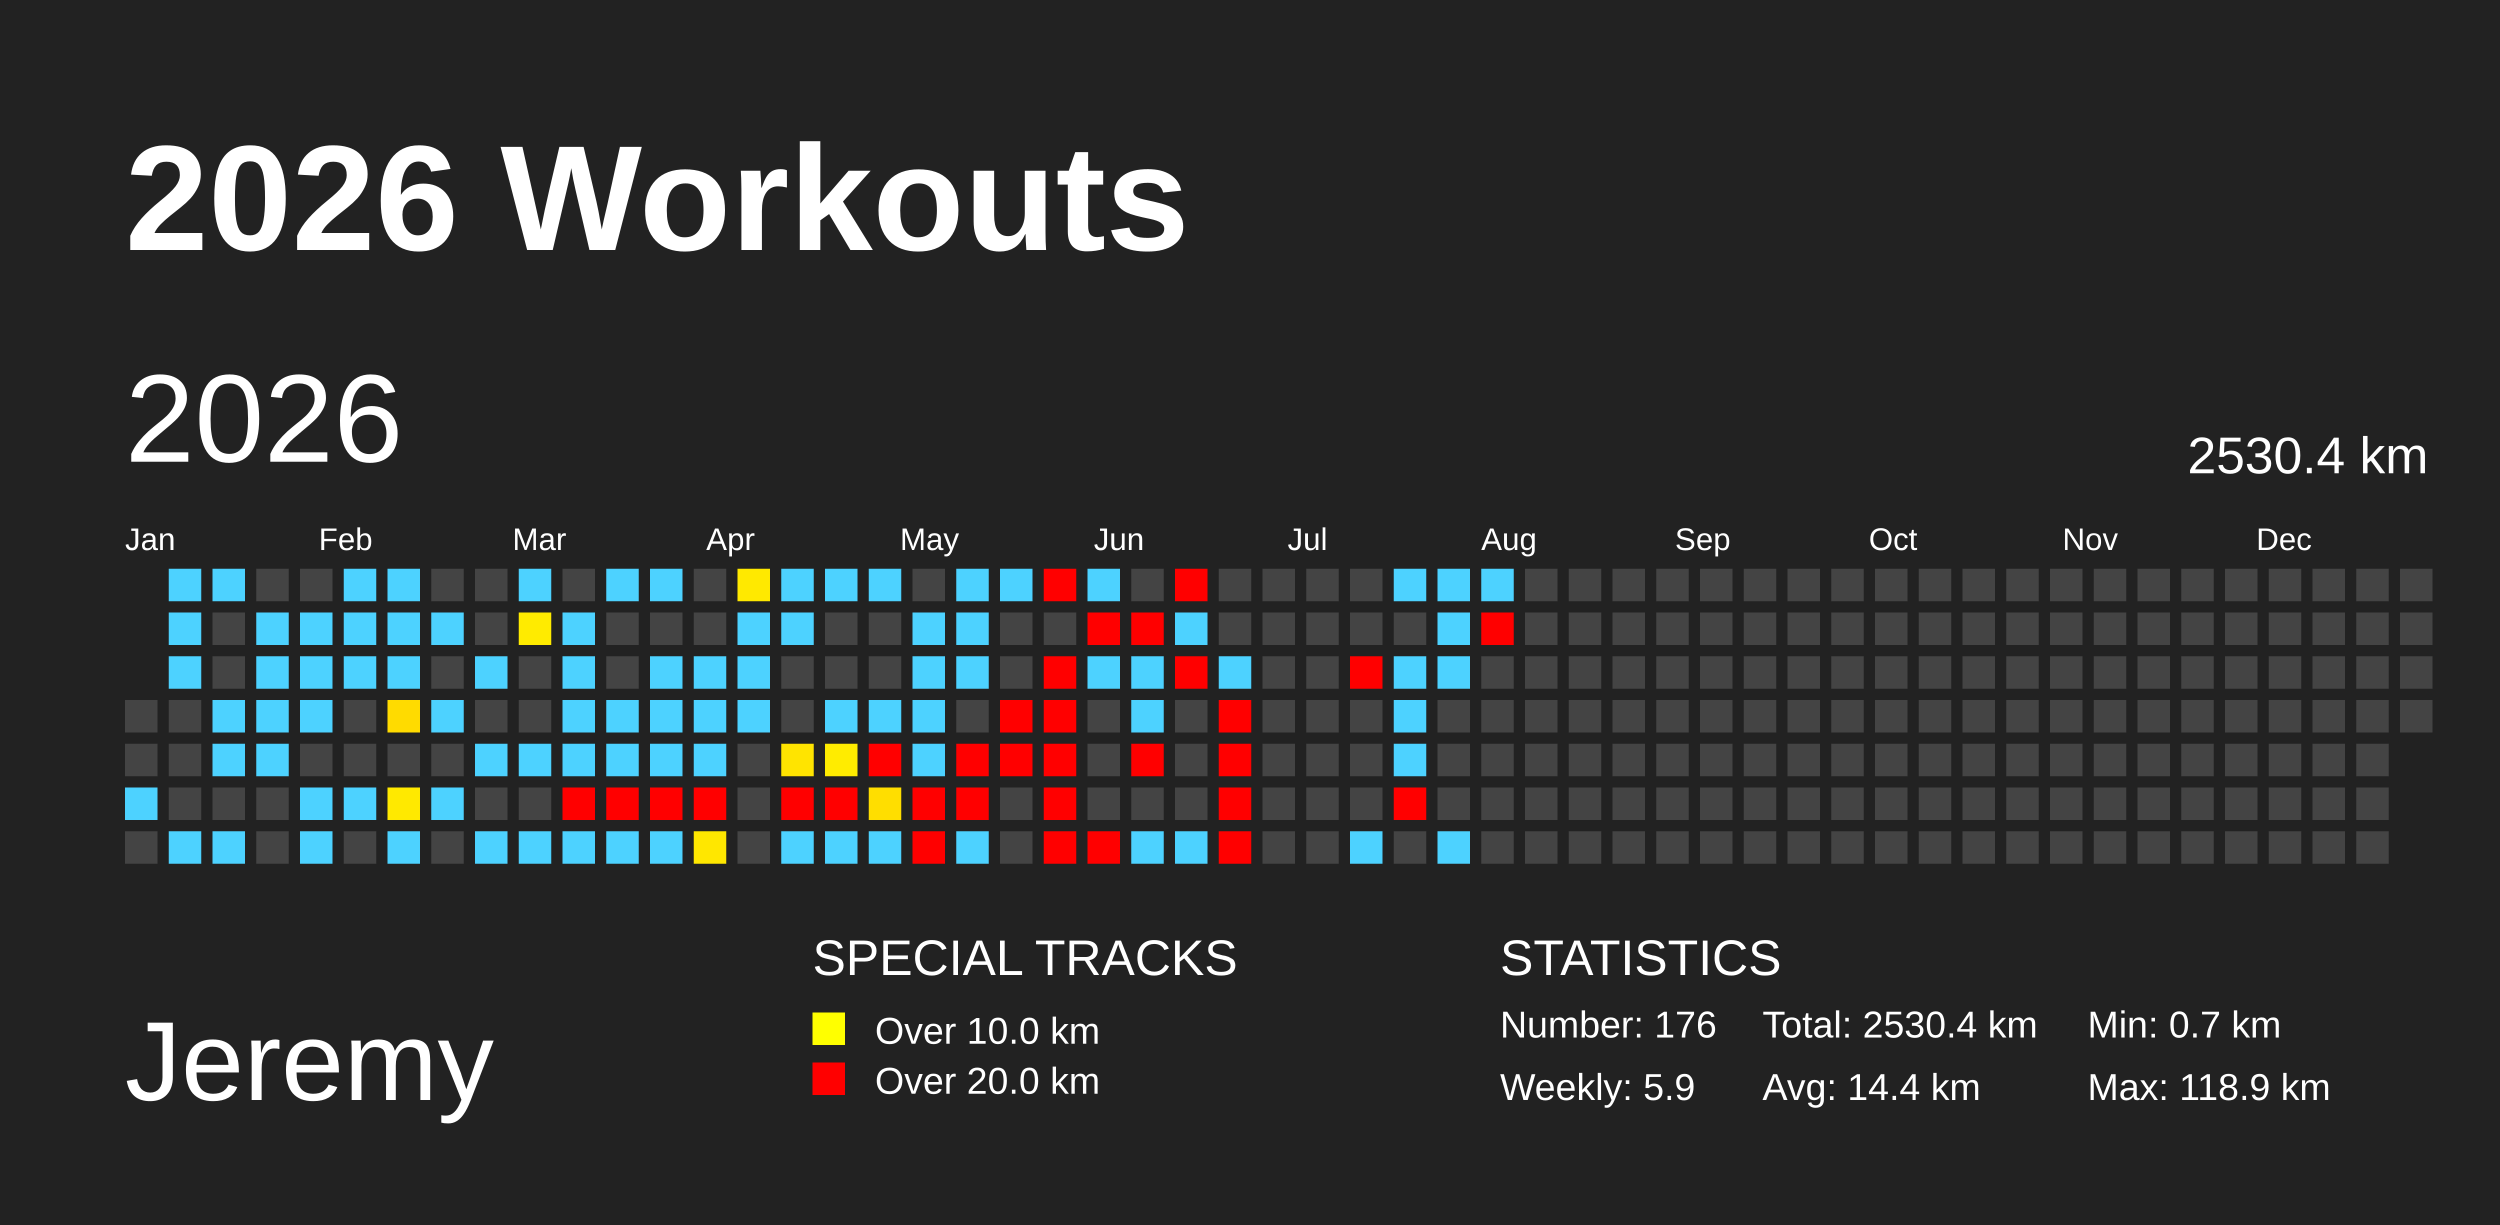
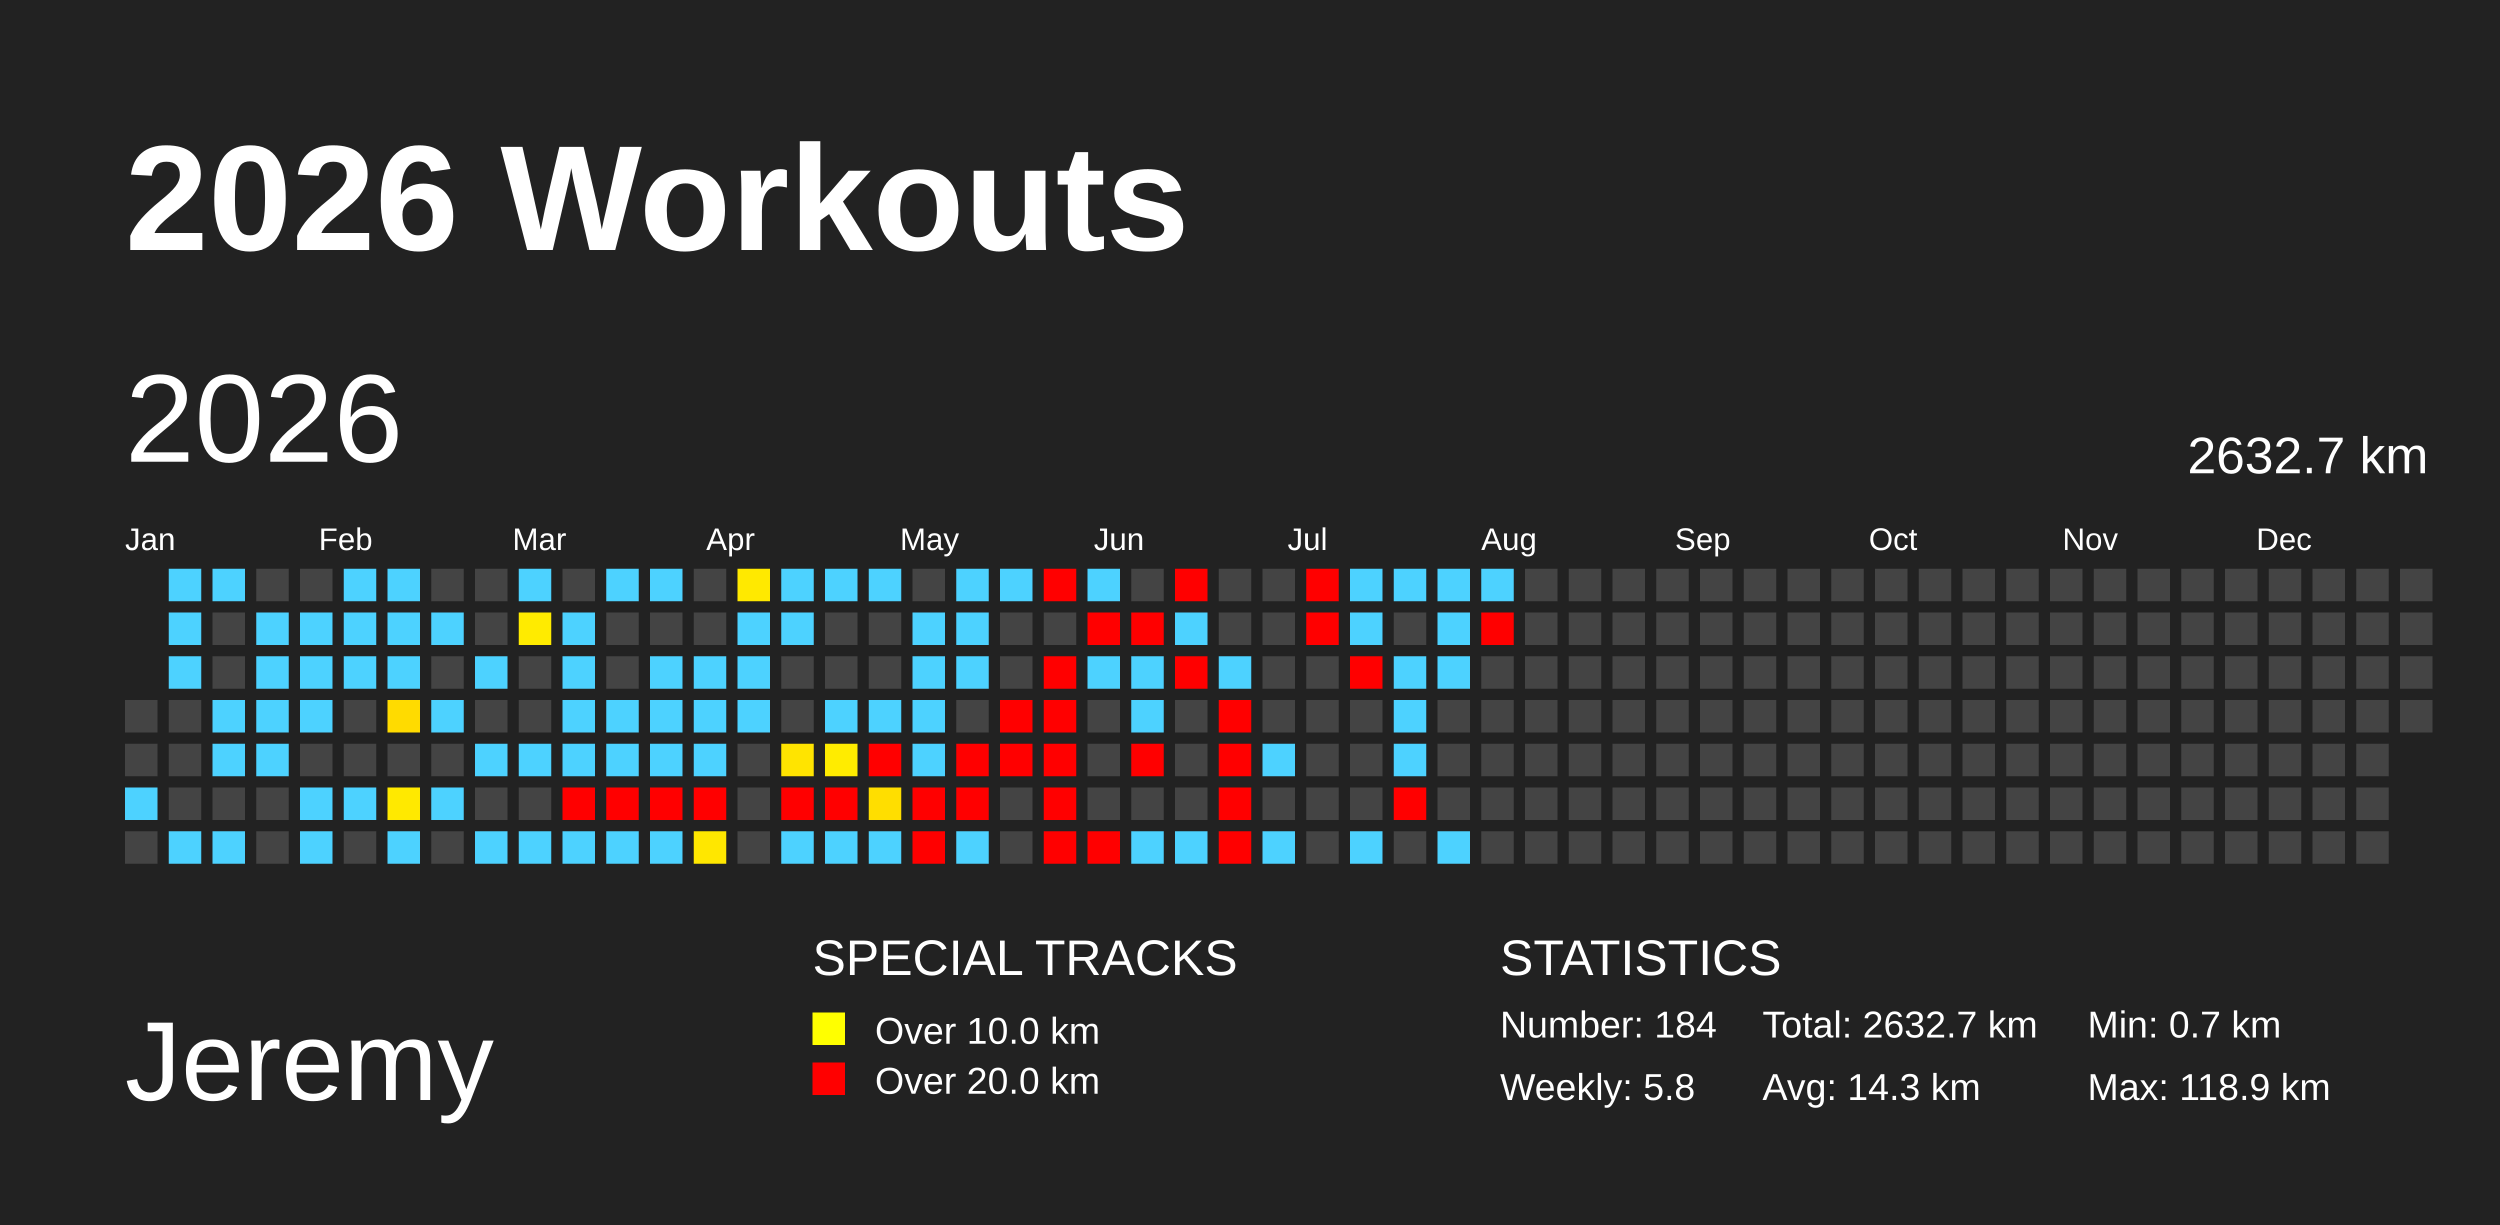
<svg xmlns="http://www.w3.org/2000/svg" baseProfile="full" height="98mm" version="1.1" viewBox="0,0,200,98" width="200mm">
  <defs>
    <pattern height="2" id="indoor-stripe" patternUnits="userSpaceOnUse" width="2">
      <line stroke="white" stroke-opacity="0.45" stroke-width="0.5" x1="0" x2="2" y1="2" y2="0" />
    </pattern>
  </defs>
  <rect fill="#222222" height="98" width="200" x="0" y="0" />
  <text fill="#FFFFFF" style="font-size:12px; font-family:Arial; font-weight:bold;" x="10" y="20">2026 Workouts</text>
  <text fill="#FFFFFF" style="font-size:9px; font-family:Arial" x="10" y="88">Jeremy</text>
  <text fill="#FFFFFF" style="font-size:4px; font-family:Arial" x="65" y="78">SPECIAL TRACKS</text>
  <rect fill="yellow" height="2.6" width="2.6" x="65" y="81" />
  <text fill="#FFFFFF" style="font-size:3px; font-family:Arial" x="70" y="83.5">Over 10.0 km</text>
  <rect fill="red" height="2.6" width="2.6" x="65" y="85" />
  <text fill="#FFFFFF" style="font-size:3px; font-family:Arial" x="70" y="87.5">Over 20.0 km</text>
  <text fill="#FFFFFF" style="font-size:4px; font-family:Arial" x="120" y="78">STATISTICS</text>
-   <text fill="#FFFFFF" style="font-size:3px; font-family:Arial" x="120" y="83">Number: 176</text>
-   <text fill="#FFFFFF" style="font-size:3px; font-family:Arial" x="120" y="88">Weekly: 5.9</text>
-   <text fill="#FFFFFF" style="font-size:3px; font-family:Arial" x="141" y="83">Total: 2530.4 km</text>
-   <text fill="#FFFFFF" style="font-size:3px; font-family:Arial" x="141" y="88">Avg: 14.4 km</text>
+   <text fill="#FFFFFF" style="font-size:3px; font-family:Arial" x="120" y="83">Number: 184</text>
+   <text fill="#FFFFFF" style="font-size:3px; font-family:Arial" x="120" y="88">Weekly: 5.8</text>
+   <text fill="#FFFFFF" style="font-size:3px; font-family:Arial" x="141" y="83">Total: 2632.7 km</text>
+   <text fill="#FFFFFF" style="font-size:3px; font-family:Arial" x="141" y="88">Avg: 14.3 km</text>
  <text fill="#FFFFFF" style="font-size:3px; font-family:Arial" x="167" y="83">Min: 0.7 km</text>
  <text fill="#FFFFFF" style="font-size:3px; font-family:Arial" x="167" y="88">Max: 118.9 km</text>
  <text dominant-baseline="hanging" fill="#FFFFFF" style="font-size:10.0px; font-family:Arial;" x="10" y="30">2026</text>
-   <text dominant-baseline="hanging" fill="#FFFFFF" style="font-size:4.125px; font-family:Arial;" x="175" y="35">2530.4 km</text>
+   <text dominant-baseline="hanging" fill="#FFFFFF" style="font-size:4.125px; font-family:Arial;" x="175" y="35">2632.7 km</text>
  <text fill="#FFFFFF" style="font-size:2.5px; font-family:Arial" x="10.0" y="44">Jan</text>
  <text fill="#FFFFFF" style="font-size:2.5px; font-family:Arial" x="25.5" y="44">Feb</text>
  <text fill="#FFFFFF" style="font-size:2.5px; font-family:Arial" x="41.0" y="44">Mar</text>
  <text fill="#FFFFFF" style="font-size:2.5px; font-family:Arial" x="56.5" y="44">Apr</text>
  <text fill="#FFFFFF" style="font-size:2.5px; font-family:Arial" x="72.0" y="44">May</text>
  <text fill="#FFFFFF" style="font-size:2.5px; font-family:Arial" x="87.5" y="44">Jun</text>
  <text fill="#FFFFFF" style="font-size:2.5px; font-family:Arial" x="103.0" y="44">Jul</text>
  <text fill="#FFFFFF" style="font-size:2.5px; font-family:Arial" x="118.5" y="44">Aug</text>
  <text fill="#FFFFFF" style="font-size:2.5px; font-family:Arial" x="134.0" y="44">Sep</text>
  <text fill="#FFFFFF" style="font-size:2.5px; font-family:Arial" x="149.5" y="44">Oct</text>
  <text fill="#FFFFFF" style="font-size:2.5px; font-family:Arial" x="165.0" y="44">Nov</text>
  <text fill="#FFFFFF" style="font-size:2.5px; font-family:Arial" x="180.5" y="44">Dec</text>
  <rect fill="#444444" height="2.6" width="2.6" x="10.0" y="56.0" />
  <rect fill="#444444" height="2.6" width="2.6" x="10.0" y="59.5" />
  <rect fill="#4dd2ff" height="2.6" width="2.6" x="10.0" y="63.0" />
  <rect fill="#444444" height="2.6" width="2.6" x="10.0" y="66.5" />
  <rect fill="#4dd2ff" height="2.6" width="2.6" x="13.5" y="45.5" />
  <rect fill="#4dd2ff" height="2.6" width="2.6" x="13.5" y="49.0" />
  <rect fill="#4dd2ff" height="2.6" width="2.6" x="13.5" y="52.5" />
  <rect fill="#444444" height="2.6" width="2.6" x="13.5" y="56.0" />
  <rect fill="#444444" height="2.6" width="2.6" x="13.5" y="59.5" />
  <rect fill="#444444" height="2.6" width="2.6" x="13.5" y="63.0" />
  <rect fill="#4dd2ff" height="2.6" width="2.6" x="13.5" y="66.5" />
  <rect fill="#4dd2ff" height="2.6" width="2.6" x="17.0" y="45.5" />
  <rect fill="#444444" height="2.6" width="2.6" x="17.0" y="49.0" />
  <rect fill="#444444" height="2.6" width="2.6" x="17.0" y="52.5" />
  <rect fill="#4dd2ff" height="2.6" width="2.6" x="17.0" y="56.0" />
  <rect fill="#4dd2ff" height="2.6" width="2.6" x="17.0" y="59.5" />
  <rect fill="#444444" height="2.6" width="2.6" x="17.0" y="63.0" />
  <rect fill="#4dd2ff" height="2.6" width="2.6" x="17.0" y="66.5" />
  <rect fill="#444444" height="2.6" width="2.6" x="20.5" y="45.5" />
  <rect fill="#4dd2ff" height="2.6" width="2.6" x="20.5" y="49.0" />
  <rect fill="#4dd2ff" height="2.6" width="2.6" x="20.5" y="52.5" />
  <rect fill="#4dd2ff" height="2.6" width="2.6" x="20.5" y="56.0" />
  <rect fill="#4dd2ff" height="2.6" width="2.6" x="20.5" y="59.5" />
  <rect fill="#444444" height="2.6" width="2.6" x="20.5" y="63.0" />
  <rect fill="#444444" height="2.6" width="2.6" x="20.5" y="66.5" />
  <rect fill="#444444" height="2.6" width="2.6" x="24.0" y="45.5" />
  <rect fill="#4dd2ff" height="2.6" width="2.6" x="24.0" y="49.0" />
  <rect fill="#4dd2ff" height="2.6" width="2.6" x="24.0" y="52.5" />
  <rect fill="#4dd2ff" height="2.6" width="2.6" x="24.0" y="56.0" />
  <rect fill="#444444" height="2.6" width="2.6" x="24.0" y="59.5" />
  <rect fill="#4dd2ff" height="2.6" width="2.6" x="24.0" y="63.0" />
  <rect fill="#4dd2ff" height="2.6" width="2.6" x="24.0" y="66.5" />
  <rect fill="#4dd2ff" height="2.6" width="2.6" x="27.5" y="45.5" />
  <rect fill="#4dd2ff" height="2.6" width="2.6" x="27.5" y="49.0" />
  <rect fill="#4dd2ff" height="2.6" width="2.6" x="27.5" y="52.5" />
  <rect fill="#444444" height="2.6" width="2.6" x="27.5" y="56.0" />
  <rect fill="#444444" height="2.6" width="2.6" x="27.5" y="59.5" />
  <rect fill="#4dd2ff" height="2.6" width="2.6" x="27.5" y="63.0" />
  <rect fill="#444444" height="2.6" width="2.6" x="27.5" y="66.5" />
  <rect fill="#4dd2ff" height="2.6" width="2.6" x="31.0" y="45.5" />
  <rect fill="#4dd2ff" height="2.6" width="2.6" x="31.0" y="49.0" />
  <rect fill="#4dd2ff" height="2.6" width="2.6" x="31.0" y="52.5" />
  <rect fill="#ffdb00" height="2.6" width="2.6" x="31.0" y="56.0" />
  <rect fill="#444444" height="2.6" width="2.6" x="31.0" y="59.5" />
  <rect fill="#ffe900" height="2.6" width="2.6" x="31.0" y="63.0" />
  <rect fill="#4dd2ff" height="2.6" width="2.6" x="31.0" y="66.5" />
  <rect fill="#444444" height="2.6" width="2.6" x="34.5" y="45.5" />
  <rect fill="#4dd2ff" height="2.6" width="2.6" x="34.5" y="49.0" />
  <rect fill="#444444" height="2.6" width="2.6" x="34.5" y="52.5" />
  <rect fill="#4dd2ff" height="2.6" width="2.6" x="34.5" y="56.0" />
  <rect fill="#444444" height="2.6" width="2.6" x="34.5" y="59.5" />
  <rect fill="#4dd2ff" height="2.6" width="2.6" x="34.5" y="63.0" />
  <rect fill="#444444" height="2.6" width="2.6" x="34.5" y="66.5" />
  <rect fill="#444444" height="2.6" width="2.6" x="38.0" y="45.5" />
  <rect fill="#444444" height="2.6" width="2.6" x="38.0" y="49.0" />
  <rect fill="#4dd2ff" height="2.6" width="2.6" x="38.0" y="52.5" />
  <rect fill="#444444" height="2.6" width="2.6" x="38.0" y="56.0" />
  <rect fill="#4dd2ff" height="2.6" width="2.6" x="38.0" y="59.5" />
  <rect fill="#444444" height="2.6" width="2.6" x="38.0" y="63.0" />
  <rect fill="#4dd2ff" height="2.6" width="2.6" x="38.0" y="66.5" />
  <rect fill="#4dd2ff" height="2.6" width="2.6" x="41.5" y="45.5" />
  <rect fill="#ffeb00" height="2.6" width="2.6" x="41.5" y="49.0" />
  <rect fill="#444444" height="2.6" width="2.6" x="41.5" y="52.5" />
  <rect fill="#444444" height="2.6" width="2.6" x="41.5" y="56.0" />
  <rect fill="#4dd2ff" height="2.6" width="2.6" x="41.5" y="59.5" />
  <rect fill="#444444" height="2.6" width="2.6" x="41.5" y="63.0" />
  <rect fill="#4dd2ff" height="2.6" width="2.6" x="41.5" y="66.5" />
  <rect fill="#444444" height="2.6" width="2.6" x="45.0" y="45.5" />
  <rect fill="#4dd2ff" height="2.6" width="2.6" x="45.0" y="49.0" />
  <rect fill="#4dd2ff" height="2.6" width="2.6" x="45.0" y="52.5" />
  <rect fill="#4dd2ff" height="2.6" width="2.6" x="45.0" y="56.0" />
  <rect fill="#4dd2ff" height="2.6" width="2.6" x="45.0" y="59.5" />
  <rect fill="red" height="2.6" width="2.6" x="45.0" y="63.0" />
  <rect fill="#4dd2ff" height="2.6" width="2.6" x="45.0" y="66.5" />
  <rect fill="#4dd2ff" height="2.6" width="2.6" x="48.5" y="45.5" />
  <rect fill="#444444" height="2.6" width="2.6" x="48.5" y="49.0" />
  <rect fill="#444444" height="2.6" width="2.6" x="48.5" y="52.5" />
  <rect fill="#4dd2ff" height="2.6" width="2.6" x="48.5" y="56.0" />
  <rect fill="#4dd2ff" height="2.6" width="2.6" x="48.5" y="59.5" />
  <rect fill="red" height="2.6" width="2.6" x="48.5" y="63.0" />
  <rect fill="#4dd2ff" height="2.6" width="2.6" x="48.5" y="66.5" />
  <rect fill="#4dd2ff" height="2.6" width="2.6" x="52.0" y="45.5" />
  <rect fill="#444444" height="2.6" width="2.6" x="52.0" y="49.0" />
  <rect fill="#4dd2ff" height="2.6" width="2.6" x="52.0" y="52.5" />
  <rect fill="#4dd2ff" height="2.6" width="2.6" x="52.0" y="56.0" />
  <rect fill="#4dd2ff" height="2.6" width="2.6" x="52.0" y="59.5" />
  <rect fill="red" height="2.6" width="2.6" x="52.0" y="63.0" />
  <rect fill="#4dd2ff" height="2.6" width="2.6" x="52.0" y="66.5" />
  <rect fill="#444444" height="2.6" width="2.6" x="55.5" y="45.5" />
  <rect fill="#444444" height="2.6" width="2.6" x="55.5" y="49.0" />
  <rect fill="#4dd2ff" height="2.6" width="2.6" x="55.5" y="52.5" />
  <rect fill="#4dd2ff" height="2.6" width="2.6" x="55.5" y="56.0" />
  <rect fill="#4dd2ff" height="2.6" width="2.6" x="55.5" y="59.5" />
  <rect fill="red" height="2.6" width="2.6" x="55.5" y="63.0" />
  <rect fill="#ffe700" height="2.6" width="2.6" x="55.5" y="66.5" />
  <rect fill="#ffe900" height="2.6" width="2.6" x="59.0" y="45.5" />
  <rect fill="#4dd2ff" height="2.6" width="2.6" x="59.0" y="49.0" />
  <rect fill="#4dd2ff" height="2.6" width="2.6" x="59.0" y="52.5" />
  <rect fill="#4dd2ff" height="2.6" width="2.6" x="59.0" y="56.0" />
  <rect fill="#444444" height="2.6" width="2.6" x="59.0" y="59.5" />
  <rect fill="#444444" height="2.6" width="2.6" x="59.0" y="63.0" />
  <rect fill="#444444" height="2.6" width="2.6" x="59.0" y="66.5" />
  <rect fill="#4dd2ff" height="2.6" width="2.6" x="62.5" y="45.5" />
  <rect fill="#4dd2ff" height="2.6" width="2.6" x="62.5" y="49.0" />
  <rect fill="#444444" height="2.6" width="2.6" x="62.5" y="52.5" />
  <rect fill="#444444" height="2.6" width="2.6" x="62.5" y="56.0" />
  <rect fill="#ffe400" height="2.6" width="2.6" x="62.5" y="59.5" />
  <rect fill="red" height="2.6" width="2.6" x="62.5" y="63.0" />
  <rect fill="#4dd2ff" height="2.6" width="2.6" x="62.5" y="66.5" />
  <rect fill="#4dd2ff" height="2.6" width="2.6" x="66.0" y="45.5" />
  <rect fill="#444444" height="2.6" width="2.6" x="66.0" y="49.0" />
  <rect fill="#444444" height="2.6" width="2.6" x="66.0" y="52.5" />
  <rect fill="#4dd2ff" height="2.6" width="2.6" x="66.0" y="56.0" />
  <rect fill="#ffec00" height="2.6" width="2.6" x="66.0" y="59.5" />
  <rect fill="red" height="2.6" width="2.6" x="66.0" y="63.0" />
  <rect fill="#4dd2ff" height="2.6" width="2.6" x="66.0" y="66.5" />
  <rect fill="#4dd2ff" height="2.6" width="2.6" x="69.5" y="45.5" />
  <rect fill="#444444" height="2.6" width="2.6" x="69.5" y="49.0" />
  <rect fill="#444444" height="2.6" width="2.6" x="69.5" y="52.5" />
  <rect fill="#4dd2ff" height="2.6" width="2.6" x="69.5" y="56.0" />
  <rect fill="red" height="2.6" width="2.6" x="69.5" y="59.5" />
  <rect fill="#ffde00" height="2.6" width="2.6" x="69.5" y="63.0" />
  <rect fill="#4dd2ff" height="2.6" width="2.6" x="69.5" y="66.5" />
  <rect fill="#444444" height="2.6" width="2.6" x="73.0" y="45.5" />
  <rect fill="#4dd2ff" height="2.6" width="2.6" x="73.0" y="49.0" />
  <rect fill="#4dd2ff" height="2.6" width="2.6" x="73.0" y="52.5" />
  <rect fill="#4dd2ff" height="2.6" width="2.6" x="73.0" y="56.0" />
  <rect fill="#4dd2ff" height="2.6" width="2.6" x="73.0" y="59.5" />
  <rect fill="red" height="2.6" width="2.6" x="73.0" y="63.0" />
  <rect fill="red" height="2.6" width="2.6" x="73.0" y="66.5" />
  <rect fill="#4dd2ff" height="2.6" width="2.6" x="76.5" y="45.5" />
  <rect fill="#4dd2ff" height="2.6" width="2.6" x="76.5" y="49.0" />
  <rect fill="#4dd2ff" height="2.6" width="2.6" x="76.5" y="52.5" />
  <rect fill="#444444" height="2.6" width="2.6" x="76.5" y="56.0" />
  <rect fill="red" height="2.6" width="2.6" x="76.5" y="59.5" />
  <rect fill="red" height="2.6" width="2.6" x="76.5" y="63.0" />
  <rect fill="#4dd2ff" height="2.6" width="2.6" x="76.5" y="66.5" />
  <rect fill="#4dd2ff" height="2.6" width="2.6" x="80.0" y="45.5" />
  <rect fill="#444444" height="2.6" width="2.6" x="80.0" y="49.0" />
  <rect fill="#444444" height="2.6" width="2.6" x="80.0" y="52.5" />
  <rect fill="red" height="2.6" width="2.6" x="80.0" y="56.0" />
  <rect fill="red" height="2.6" width="2.6" x="80.0" y="59.5" />
  <rect fill="#444444" height="2.6" width="2.6" x="80.0" y="63.0" />
  <rect fill="#444444" height="2.6" width="2.6" x="80.0" y="66.5" />
  <rect fill="red" height="2.6" width="2.6" x="83.5" y="45.5" />
  <rect fill="#444444" height="2.6" width="2.6" x="83.5" y="49.0" />
  <rect fill="red" height="2.6" width="2.6" x="83.5" y="52.5" />
  <rect fill="red" height="2.6" width="2.6" x="83.5" y="56.0" />
  <rect fill="red" height="2.6" width="2.6" x="83.5" y="59.5" />
  <rect fill="red" height="2.6" width="2.6" x="83.5" y="63.0" />
  <rect fill="red" height="2.6" width="2.6" x="83.5" y="66.5" />
  <rect fill="#4dd2ff" height="2.6" width="2.6" x="87.0" y="45.5" />
  <rect fill="red" height="2.6" width="2.6" x="87.0" y="49.0" />
  <rect fill="#4dd2ff" height="2.6" width="2.6" x="87.0" y="52.5" />
  <rect fill="#444444" height="2.6" width="2.6" x="87.0" y="56.0" />
  <rect fill="#444444" height="2.6" width="2.6" x="87.0" y="59.5" />
  <rect fill="#444444" height="2.6" width="2.6" x="87.0" y="63.0" />
  <rect fill="red" height="2.6" width="2.6" x="87.0" y="66.5" />
  <rect fill="#444444" height="2.6" width="2.6" x="90.5" y="45.5" />
  <rect fill="red" height="2.6" width="2.6" x="90.5" y="49.0" />
  <rect fill="#4dd2ff" height="2.6" width="2.6" x="90.5" y="52.5" />
  <rect fill="#4dd2ff" height="2.6" width="2.6" x="90.5" y="56.0" />
  <rect fill="red" height="2.6" width="2.6" x="90.5" y="59.5" />
  <rect fill="#444444" height="2.6" width="2.6" x="90.5" y="63.0" />
  <rect fill="#4dd2ff" height="2.6" width="2.6" x="90.5" y="66.5" />
  <rect fill="red" height="2.6" width="2.6" x="94.0" y="45.5" />
  <rect fill="#4dd2ff" height="2.6" width="2.6" x="94.0" y="49.0" />
  <rect fill="red" height="2.6" width="2.6" x="94.0" y="52.5" />
  <rect fill="#444444" height="2.6" width="2.6" x="94.0" y="56.0" />
  <rect fill="#444444" height="2.6" width="2.6" x="94.0" y="59.5" />
  <rect fill="#444444" height="2.6" width="2.6" x="94.0" y="63.0" />
  <rect fill="#4dd2ff" height="2.6" width="2.6" x="94.0" y="66.5" />
  <rect fill="#444444" height="2.6" width="2.6" x="97.5" y="45.5" />
  <rect fill="#444444" height="2.6" width="2.6" x="97.5" y="49.0" />
  <rect fill="#4dd2ff" height="2.6" width="2.6" x="97.5" y="52.5" />
  <rect fill="red" height="2.6" width="2.6" x="97.5" y="56.0" />
  <rect fill="red" height="2.6" width="2.6" x="97.5" y="59.5" />
  <rect fill="red" height="2.6" width="2.6" x="97.5" y="63.0" />
  <rect fill="red" height="2.6" width="2.6" x="97.5" y="66.5" />
  <rect fill="#444444" height="2.6" width="2.6" x="101.0" y="45.5" />
  <rect fill="#444444" height="2.6" width="2.6" x="101.0" y="49.0" />
  <rect fill="#444444" height="2.6" width="2.6" x="101.0" y="52.5" />
  <rect fill="#444444" height="2.6" width="2.6" x="101.0" y="56.0" />
-   <rect fill="#444444" height="2.6" width="2.6" x="101.0" y="59.5" />
+   <rect fill="#4dd2ff" height="2.6" width="2.6" x="101.0" y="59.5" />
  <rect fill="#444444" height="2.6" width="2.6" x="101.0" y="63.0" />
-   <rect fill="#444444" height="2.6" width="2.6" x="101.0" y="66.5" />
-   <rect fill="#444444" height="2.6" width="2.6" x="104.5" y="45.5" />
-   <rect fill="#444444" height="2.6" width="2.6" x="104.5" y="49.0" />
+   <rect fill="#4dd2ff" height="2.6" width="2.6" x="101.0" y="66.5" />
+   <rect fill="red" height="2.6" width="2.6" x="104.5" y="45.5" />
+   <rect fill="red" height="2.6" width="2.6" x="104.5" y="49.0" />
  <rect fill="#444444" height="2.6" width="2.6" x="104.5" y="52.5" />
  <rect fill="#444444" height="2.6" width="2.6" x="104.5" y="56.0" />
  <rect fill="#444444" height="2.6" width="2.6" x="104.5" y="59.5" />
  <rect fill="#444444" height="2.6" width="2.6" x="104.5" y="63.0" />
  <rect fill="#444444" height="2.6" width="2.6" x="104.5" y="66.5" />
-   <rect fill="#444444" height="2.6" width="2.6" x="108.0" y="45.5" />
-   <rect fill="#444444" height="2.6" width="2.6" x="108.0" y="49.0" />
+   <rect fill="#4dd2ff" height="2.6" width="2.6" x="108.0" y="45.5" />
+   <rect fill="#4dd2ff" height="2.6" width="2.6" x="108.0" y="49.0" />
  <rect fill="red" height="2.6" width="2.6" x="108.0" y="52.5" />
  <rect fill="#444444" height="2.6" width="2.6" x="108.0" y="56.0" />
  <rect fill="#444444" height="2.6" width="2.6" x="108.0" y="59.5" />
  <rect fill="#444444" height="2.6" width="2.6" x="108.0" y="63.0" />
  <rect fill="#4dd2ff" height="2.6" width="2.6" x="108.0" y="66.5" />
  <rect fill="#4dd2ff" height="2.6" width="2.6" x="111.5" y="45.5" />
  <rect fill="#444444" height="2.6" width="2.6" x="111.5" y="49.0" />
  <rect fill="#4dd2ff" height="2.6" width="2.6" x="111.5" y="52.5" />
  <rect fill="#4dd2ff" height="2.6" width="2.6" x="111.5" y="56.0" />
  <rect fill="#4dd2ff" height="2.6" width="2.6" x="111.5" y="59.5" />
  <rect fill="red" height="2.6" width="2.6" x="111.5" y="63.0" />
  <rect fill="#444444" height="2.6" width="2.6" x="111.5" y="66.5" />
  <rect fill="#4dd2ff" height="2.6" width="2.6" x="115.0" y="45.5" />
  <rect fill="#4dd2ff" height="2.6" width="2.6" x="115.0" y="49.0" />
  <rect fill="#4dd2ff" height="2.6" width="2.6" x="115.0" y="52.5" />
  <rect fill="#444444" height="2.6" width="2.6" x="115.0" y="56.0" />
  <rect fill="#444444" height="2.6" width="2.6" x="115.0" y="59.5" />
  <rect fill="#444444" height="2.6" width="2.6" x="115.0" y="63.0" />
  <rect fill="#4dd2ff" height="2.6" width="2.6" x="115.0" y="66.5" />
  <rect fill="#4dd2ff" height="2.6" width="2.6" x="118.5" y="45.5" />
  <rect fill="red" height="2.6" width="2.6" x="118.5" y="49.0" />
  <rect fill="#444444" height="2.6" width="2.6" x="118.5" y="52.5" />
  <rect fill="#444444" height="2.6" width="2.6" x="118.5" y="56.0" />
  <rect fill="#444444" height="2.6" width="2.6" x="118.5" y="59.5" />
  <rect fill="#444444" height="2.6" width="2.6" x="118.5" y="63.0" />
  <rect fill="#444444" height="2.6" width="2.6" x="118.5" y="66.5" />
  <rect fill="#444444" height="2.6" width="2.6" x="122.0" y="45.5" />
  <rect fill="#444444" height="2.6" width="2.6" x="122.0" y="49.0" />
  <rect fill="#444444" height="2.6" width="2.6" x="122.0" y="52.5" />
  <rect fill="#444444" height="2.6" width="2.6" x="122.0" y="56.0" />
  <rect fill="#444444" height="2.6" width="2.6" x="122.0" y="59.5" />
  <rect fill="#444444" height="2.6" width="2.6" x="122.0" y="63.0" />
  <rect fill="#444444" height="2.6" width="2.6" x="122.0" y="66.5" />
  <rect fill="#444444" height="2.6" width="2.6" x="125.5" y="45.5" />
  <rect fill="#444444" height="2.6" width="2.6" x="125.5" y="49.0" />
  <rect fill="#444444" height="2.6" width="2.6" x="125.5" y="52.5" />
  <rect fill="#444444" height="2.6" width="2.6" x="125.5" y="56.0" />
  <rect fill="#444444" height="2.6" width="2.6" x="125.5" y="59.5" />
  <rect fill="#444444" height="2.6" width="2.6" x="125.5" y="63.0" />
  <rect fill="#444444" height="2.6" width="2.6" x="125.5" y="66.5" />
  <rect fill="#444444" height="2.6" width="2.6" x="129.0" y="45.5" />
  <rect fill="#444444" height="2.6" width="2.6" x="129.0" y="49.0" />
  <rect fill="#444444" height="2.6" width="2.6" x="129.0" y="52.5" />
  <rect fill="#444444" height="2.6" width="2.6" x="129.0" y="56.0" />
  <rect fill="#444444" height="2.6" width="2.6" x="129.0" y="59.5" />
  <rect fill="#444444" height="2.6" width="2.6" x="129.0" y="63.0" />
  <rect fill="#444444" height="2.6" width="2.6" x="129.0" y="66.5" />
  <rect fill="#444444" height="2.6" width="2.6" x="132.5" y="45.5" />
  <rect fill="#444444" height="2.6" width="2.6" x="132.5" y="49.0" />
  <rect fill="#444444" height="2.6" width="2.6" x="132.5" y="52.5" />
  <rect fill="#444444" height="2.6" width="2.6" x="132.5" y="56.0" />
  <rect fill="#444444" height="2.6" width="2.6" x="132.5" y="59.5" />
  <rect fill="#444444" height="2.6" width="2.6" x="132.5" y="63.0" />
  <rect fill="#444444" height="2.6" width="2.6" x="132.5" y="66.5" />
  <rect fill="#444444" height="2.6" width="2.6" x="136.0" y="45.5" />
  <rect fill="#444444" height="2.6" width="2.6" x="136.0" y="49.0" />
  <rect fill="#444444" height="2.6" width="2.6" x="136.0" y="52.5" />
  <rect fill="#444444" height="2.6" width="2.6" x="136.0" y="56.0" />
  <rect fill="#444444" height="2.6" width="2.6" x="136.0" y="59.5" />
  <rect fill="#444444" height="2.6" width="2.6" x="136.0" y="63.0" />
  <rect fill="#444444" height="2.6" width="2.6" x="136.0" y="66.5" />
  <rect fill="#444444" height="2.6" width="2.6" x="139.5" y="45.5" />
  <rect fill="#444444" height="2.6" width="2.6" x="139.5" y="49.0" />
  <rect fill="#444444" height="2.6" width="2.6" x="139.5" y="52.5" />
  <rect fill="#444444" height="2.6" width="2.6" x="139.5" y="56.0" />
  <rect fill="#444444" height="2.6" width="2.6" x="139.5" y="59.5" />
  <rect fill="#444444" height="2.6" width="2.6" x="139.5" y="63.0" />
  <rect fill="#444444" height="2.6" width="2.6" x="139.5" y="66.5" />
  <rect fill="#444444" height="2.6" width="2.6" x="143.0" y="45.5" />
  <rect fill="#444444" height="2.6" width="2.6" x="143.0" y="49.0" />
  <rect fill="#444444" height="2.6" width="2.6" x="143.0" y="52.5" />
  <rect fill="#444444" height="2.6" width="2.6" x="143.0" y="56.0" />
  <rect fill="#444444" height="2.6" width="2.6" x="143.0" y="59.5" />
  <rect fill="#444444" height="2.6" width="2.6" x="143.0" y="63.0" />
  <rect fill="#444444" height="2.6" width="2.6" x="143.0" y="66.5" />
  <rect fill="#444444" height="2.6" width="2.6" x="146.5" y="45.5" />
  <rect fill="#444444" height="2.6" width="2.6" x="146.5" y="49.0" />
  <rect fill="#444444" height="2.6" width="2.6" x="146.5" y="52.5" />
  <rect fill="#444444" height="2.6" width="2.6" x="146.5" y="56.0" />
  <rect fill="#444444" height="2.6" width="2.6" x="146.5" y="59.5" />
  <rect fill="#444444" height="2.6" width="2.6" x="146.5" y="63.0" />
  <rect fill="#444444" height="2.6" width="2.6" x="146.5" y="66.5" />
  <rect fill="#444444" height="2.6" width="2.6" x="150.0" y="45.5" />
  <rect fill="#444444" height="2.6" width="2.6" x="150.0" y="49.0" />
  <rect fill="#444444" height="2.6" width="2.6" x="150.0" y="52.5" />
  <rect fill="#444444" height="2.6" width="2.6" x="150.0" y="56.0" />
  <rect fill="#444444" height="2.6" width="2.6" x="150.0" y="59.5" />
  <rect fill="#444444" height="2.6" width="2.6" x="150.0" y="63.0" />
  <rect fill="#444444" height="2.6" width="2.6" x="150.0" y="66.5" />
  <rect fill="#444444" height="2.6" width="2.6" x="153.5" y="45.5" />
  <rect fill="#444444" height="2.6" width="2.6" x="153.5" y="49.0" />
  <rect fill="#444444" height="2.6" width="2.6" x="153.5" y="52.5" />
  <rect fill="#444444" height="2.6" width="2.6" x="153.5" y="56.0" />
  <rect fill="#444444" height="2.6" width="2.6" x="153.5" y="59.5" />
  <rect fill="#444444" height="2.6" width="2.6" x="153.5" y="63.0" />
  <rect fill="#444444" height="2.6" width="2.6" x="153.5" y="66.5" />
  <rect fill="#444444" height="2.6" width="2.6" x="157.0" y="45.5" />
  <rect fill="#444444" height="2.6" width="2.6" x="157.0" y="49.0" />
  <rect fill="#444444" height="2.6" width="2.6" x="157.0" y="52.5" />
  <rect fill="#444444" height="2.6" width="2.6" x="157.0" y="56.0" />
  <rect fill="#444444" height="2.6" width="2.6" x="157.0" y="59.5" />
  <rect fill="#444444" height="2.6" width="2.6" x="157.0" y="63.0" />
  <rect fill="#444444" height="2.6" width="2.6" x="157.0" y="66.5" />
  <rect fill="#444444" height="2.6" width="2.6" x="160.5" y="45.5" />
  <rect fill="#444444" height="2.6" width="2.6" x="160.5" y="49.0" />
  <rect fill="#444444" height="2.6" width="2.6" x="160.5" y="52.5" />
  <rect fill="#444444" height="2.6" width="2.6" x="160.5" y="56.0" />
  <rect fill="#444444" height="2.6" width="2.6" x="160.5" y="59.5" />
  <rect fill="#444444" height="2.6" width="2.6" x="160.5" y="63.0" />
  <rect fill="#444444" height="2.6" width="2.6" x="160.5" y="66.5" />
  <rect fill="#444444" height="2.6" width="2.6" x="164.0" y="45.5" />
  <rect fill="#444444" height="2.6" width="2.6" x="164.0" y="49.0" />
  <rect fill="#444444" height="2.6" width="2.6" x="164.0" y="52.5" />
  <rect fill="#444444" height="2.6" width="2.6" x="164.0" y="56.0" />
  <rect fill="#444444" height="2.6" width="2.6" x="164.0" y="59.5" />
  <rect fill="#444444" height="2.6" width="2.6" x="164.0" y="63.0" />
  <rect fill="#444444" height="2.6" width="2.6" x="164.0" y="66.5" />
  <rect fill="#444444" height="2.6" width="2.6" x="167.5" y="45.5" />
  <rect fill="#444444" height="2.6" width="2.6" x="167.5" y="49.0" />
  <rect fill="#444444" height="2.6" width="2.6" x="167.5" y="52.5" />
  <rect fill="#444444" height="2.6" width="2.6" x="167.5" y="56.0" />
  <rect fill="#444444" height="2.6" width="2.6" x="167.5" y="59.5" />
  <rect fill="#444444" height="2.6" width="2.6" x="167.5" y="63.0" />
  <rect fill="#444444" height="2.6" width="2.6" x="167.5" y="66.5" />
  <rect fill="#444444" height="2.6" width="2.6" x="171.0" y="45.5" />
  <rect fill="#444444" height="2.6" width="2.6" x="171.0" y="49.0" />
  <rect fill="#444444" height="2.6" width="2.6" x="171.0" y="52.5" />
  <rect fill="#444444" height="2.6" width="2.6" x="171.0" y="56.0" />
  <rect fill="#444444" height="2.6" width="2.6" x="171.0" y="59.5" />
  <rect fill="#444444" height="2.6" width="2.6" x="171.0" y="63.0" />
  <rect fill="#444444" height="2.6" width="2.6" x="171.0" y="66.5" />
  <rect fill="#444444" height="2.6" width="2.6" x="174.5" y="45.5" />
  <rect fill="#444444" height="2.6" width="2.6" x="174.5" y="49.0" />
  <rect fill="#444444" height="2.6" width="2.6" x="174.5" y="52.5" />
  <rect fill="#444444" height="2.6" width="2.6" x="174.5" y="56.0" />
  <rect fill="#444444" height="2.6" width="2.6" x="174.5" y="59.5" />
  <rect fill="#444444" height="2.6" width="2.6" x="174.5" y="63.0" />
  <rect fill="#444444" height="2.6" width="2.6" x="174.5" y="66.5" />
  <rect fill="#444444" height="2.6" width="2.6" x="178.0" y="45.5" />
  <rect fill="#444444" height="2.6" width="2.6" x="178.0" y="49.0" />
  <rect fill="#444444" height="2.6" width="2.6" x="178.0" y="52.5" />
  <rect fill="#444444" height="2.6" width="2.6" x="178.0" y="56.0" />
  <rect fill="#444444" height="2.6" width="2.6" x="178.0" y="59.5" />
  <rect fill="#444444" height="2.6" width="2.6" x="178.0" y="63.0" />
  <rect fill="#444444" height="2.6" width="2.6" x="178.0" y="66.5" />
  <rect fill="#444444" height="2.6" width="2.6" x="181.5" y="45.5" />
  <rect fill="#444444" height="2.6" width="2.6" x="181.5" y="49.0" />
  <rect fill="#444444" height="2.6" width="2.6" x="181.5" y="52.5" />
  <rect fill="#444444" height="2.6" width="2.6" x="181.5" y="56.0" />
  <rect fill="#444444" height="2.6" width="2.6" x="181.5" y="59.5" />
  <rect fill="#444444" height="2.6" width="2.6" x="181.5" y="63.0" />
  <rect fill="#444444" height="2.6" width="2.6" x="181.5" y="66.5" />
  <rect fill="#444444" height="2.6" width="2.6" x="185.0" y="45.5" />
  <rect fill="#444444" height="2.6" width="2.6" x="185.0" y="49.0" />
  <rect fill="#444444" height="2.6" width="2.6" x="185.0" y="52.5" />
  <rect fill="#444444" height="2.6" width="2.6" x="185.0" y="56.0" />
  <rect fill="#444444" height="2.6" width="2.6" x="185.0" y="59.5" />
  <rect fill="#444444" height="2.6" width="2.6" x="185.0" y="63.0" />
  <rect fill="#444444" height="2.6" width="2.6" x="185.0" y="66.5" />
  <rect fill="#444444" height="2.6" width="2.6" x="188.5" y="45.5" />
  <rect fill="#444444" height="2.6" width="2.6" x="188.5" y="49.0" />
  <rect fill="#444444" height="2.6" width="2.6" x="188.5" y="52.5" />
  <rect fill="#444444" height="2.6" width="2.6" x="188.5" y="56.0" />
  <rect fill="#444444" height="2.6" width="2.6" x="188.5" y="59.5" />
  <rect fill="#444444" height="2.6" width="2.6" x="188.5" y="63.0" />
  <rect fill="#444444" height="2.6" width="2.6" x="188.5" y="66.5" />
  <rect fill="#444444" height="2.6" width="2.6" x="192.0" y="45.5" />
  <rect fill="#444444" height="2.6" width="2.6" x="192.0" y="49.0" />
  <rect fill="#444444" height="2.6" width="2.6" x="192.0" y="52.5" />
  <rect fill="#444444" height="2.6" width="2.6" x="192.0" y="56.0" />
</svg>
